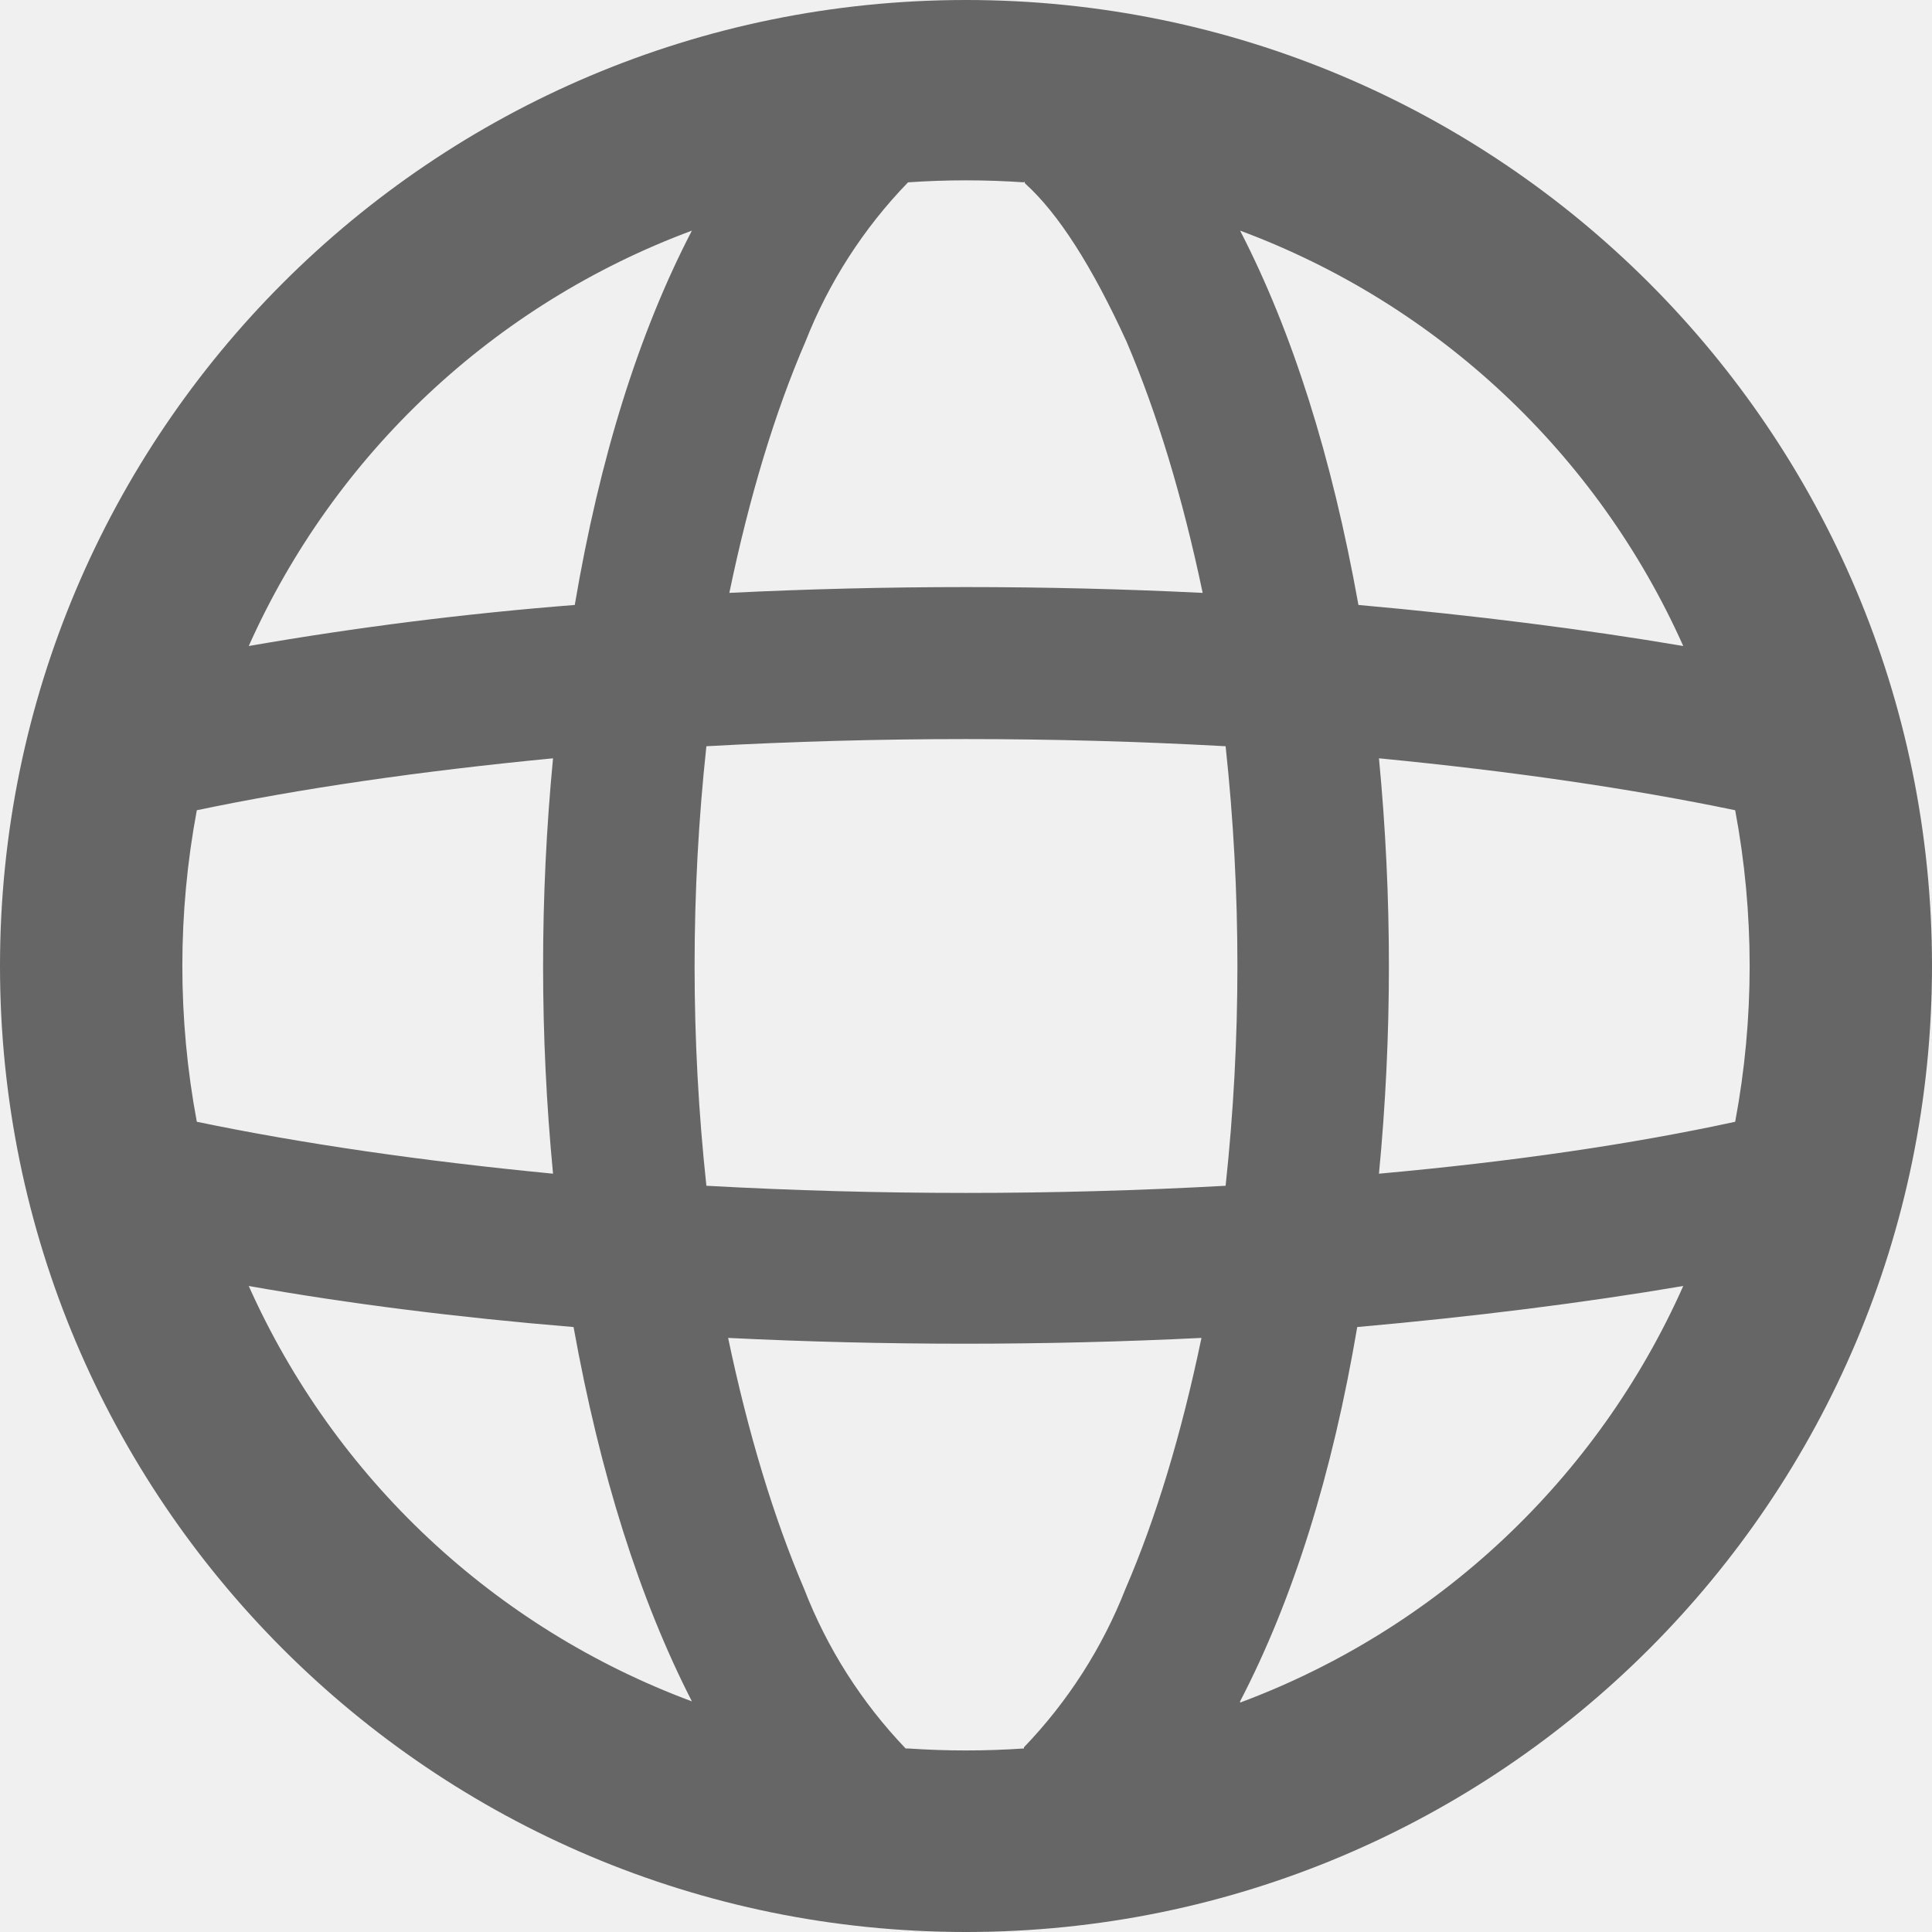
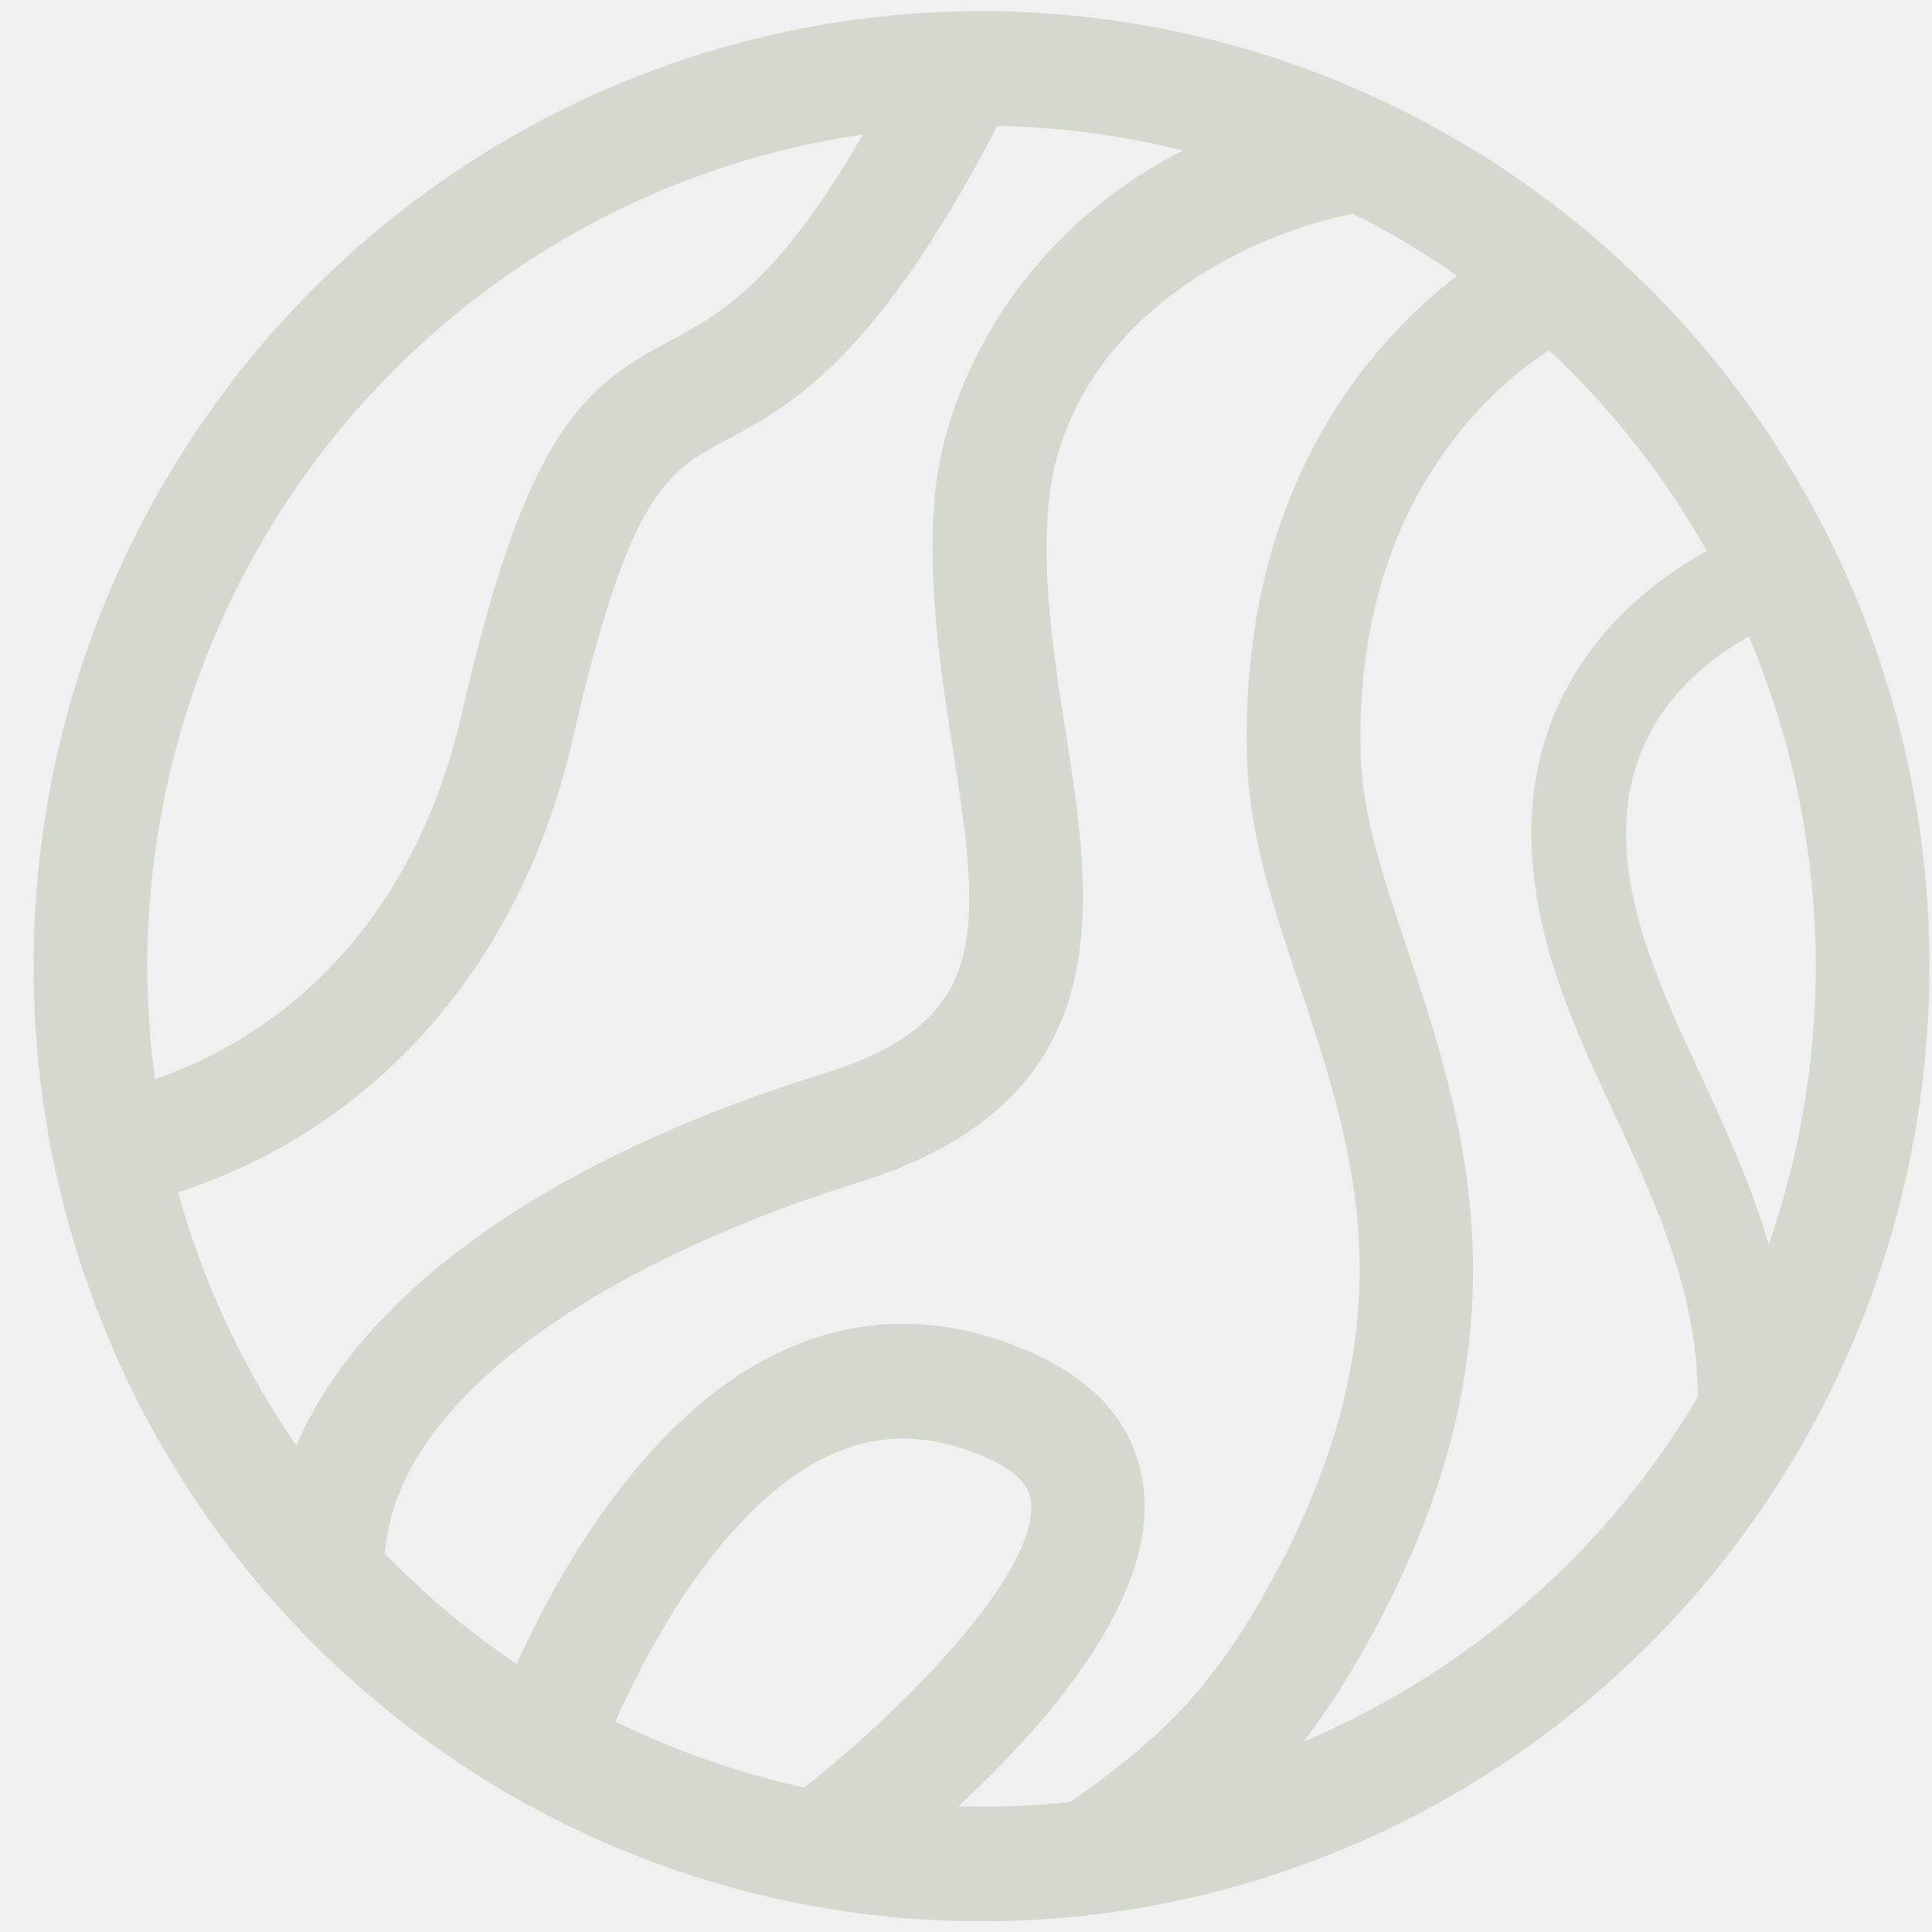
- <svg xmlns="http://www.w3.org/2000/svg" fill="none" viewBox="0 0 16 16">
-   <g clip-path="url(#a)">
-     <path fill-rule="evenodd" clip-rule="evenodd" d="M10.27 14.1a6.5 6.5 0 0 0 3.67-3.45q-1.24.21-2.7.34-.31 1.83-.97 3.1M8 16A8 8 0 1 0 8 0a8 8 0 0 0 0 16m.48-1.52a7 7 0 0 1-.96 0H7.5a4 4 0 0 1-.84-1.32q-.38-.89-.63-2.08a40 40 0 0 0 3.92 0q-.25 1.2-.63 2.08a4 4 0 0 1-.84 1.31zm2.94-4.76q1.66-.15 2.95-.43a7 7 0 0 0 0-2.58q-1.3-.27-2.95-.43a18 18 0 0 1 0 3.44m-1.27-3.54a17 17 0 0 1 0 3.64 39 39 0 0 1-4.3 0 17 17 0 0 1 0-3.64 39 39 0 0 1 4.3 0m1.1-1.17q1.45.13 2.69.34a6.5 6.5 0 0 0-3.67-3.44q.65 1.26.98 3.1M8.48 1.5l.01.02q.41.37.84 1.31.38.89.63 2.08a40 40 0 0 0-3.92 0q.25-1.2.63-2.08a4 4 0 0 1 .85-1.32 7 7 0 0 1 .96 0m-2.75.4a6.5 6.5 0 0 0-3.67 3.44 29 29 0 0 1 2.7-.34q.31-1.83.97-3.1M4.58 6.28q-1.66.16-2.95.43a7 7 0 0 0 0 2.58q1.3.27 2.95.43a18 18 0 0 1 0-3.44m.17 4.71q-1.45-.12-2.69-.34a6.5 6.5 0 0 0 3.67 3.44q-.65-1.27-.98-3.1" fill="#666" />
-   </g>
-   <defs>
-     <clipPath id="a">
-       <path fill="#fff" d="M0 0h16v16H0z" />
-     </clipPath>
-   </defs>
+ <svg xmlns="http://www.w3.org/2000/svg" width="38" height="38" viewBox="0 0 38 38" fill="none">
+   <path fill-rule="evenodd" clip-rule="evenodd" d="M35.156 28.898C36.98 25.93 37.951 22.504 37.951 19.005C37.951 14.022 35.986 9.244 32.49 5.721C28.993 2.198 24.25 0.219 19.305 0.219C15.618 0.219 12.013 1.321 8.947 3.385C5.88 5.449 3.491 8.383 2.079 11.816C0.668 15.248 0.299 19.025 1.018 22.669C1.738 26.313 3.514 29.661 6.121 32.288C8.729 34.915 12.051 36.704 15.668 37.429C19.285 38.154 23.034 37.782 26.441 36.36C29.848 34.938 32.76 32.531 34.808 29.441C34.925 29.266 35.038 29.088 35.148 28.909L35.154 28.91C35.154 28.906 35.155 28.902 35.156 28.898ZM19.616 2.476C17.225 7.083 15.521 8.001 14.254 8.672C13.123 9.279 12.377 9.679 11.26 14.556C10.252 18.959 7.402 22.185 3.502 23.451C3.967 25.126 4.693 26.727 5.663 28.189C5.717 28.271 5.772 28.352 5.828 28.433C7.112 25.429 10.783 22.795 16.18 21.122C19.442 20.109 19.324 18.441 18.746 14.765C18.515 13.29 18.254 11.616 18.373 9.907C18.489 8.265 19.249 6.525 20.459 5.137C21.24 4.24 22.187 3.51 23.266 2.962C22.077 2.664 20.852 2.5 19.616 2.476ZM10.16 32.73C9.225 32.097 8.357 31.369 7.57 30.558C7.821 27.235 12.475 24.628 16.84 23.274C22.096 21.646 21.494 17.795 20.963 14.413C20.739 12.991 20.508 11.52 20.61 10.068C20.859 6.535 24.226 4.669 26.617 4.205C27.238 4.517 27.84 4.868 28.421 5.259C28.5 5.312 28.579 5.366 28.657 5.421C26.917 6.766 24.389 9.639 24.526 14.894C24.565 16.411 25.047 17.851 25.558 19.375L25.559 19.378L25.559 19.379C26.648 22.636 27.774 26.004 25.037 31.042C23.773 33.375 22.673 34.294 21.056 35.442C20.321 35.521 19.583 35.55 18.848 35.529C20.636 33.872 22.724 31.444 22.497 29.301C22.41 28.484 21.983 27.364 20.314 26.616C18.645 25.869 17.008 25.844 15.446 26.543C12.796 27.73 11.045 30.786 10.16 32.73ZM26.763 14.842C26.636 10.008 29.213 7.714 30.467 6.887C31.694 8.035 32.741 9.367 33.57 10.835C31.933 11.738 30.12 13.509 30.12 16.375C30.12 18.401 30.949 20.194 31.76 21.924C32.595 23.728 33.39 25.447 33.392 27.481C32.702 28.645 31.869 29.725 30.907 30.694C29.392 32.221 27.602 33.426 25.644 34.253C26.096 33.661 26.543 32.971 26.998 32.132C30.197 26.249 28.807 22.062 27.69 18.698L27.679 18.665C27.203 17.246 26.793 16.021 26.763 14.842ZM34.789 24.475C34.437 23.287 33.935 22.198 33.46 21.168L33.442 21.129C32.693 19.514 31.984 17.986 31.984 16.375C31.984 14.273 33.349 13.105 34.398 12.52C34.42 12.573 34.443 12.626 34.464 12.678C35.706 15.699 36.031 19.023 35.398 22.23C35.247 22.995 35.043 23.744 34.789 24.475ZM12.104 33.859C12.407 34.008 12.714 34.147 13.026 34.277C13.934 34.656 14.869 34.95 15.82 35.159C17.869 33.539 20.422 30.908 20.277 29.54L20.277 29.538C20.262 29.401 20.222 29.039 19.41 28.675C18.33 28.193 17.333 28.168 16.359 28.604C14.399 29.48 12.896 32.073 12.104 33.859ZM3.047 21.229C6.101 20.16 8.264 17.615 9.078 14.055C10.356 8.462 11.474 7.611 13.203 6.689C14.152 6.183 15.284 5.572 16.973 2.644C13.485 3.152 10.229 4.781 7.709 7.321C4.633 10.42 2.903 14.622 2.898 19.005C2.898 19.751 2.948 20.495 3.047 21.229Z" fill="#D5D8CF" />
</svg>
